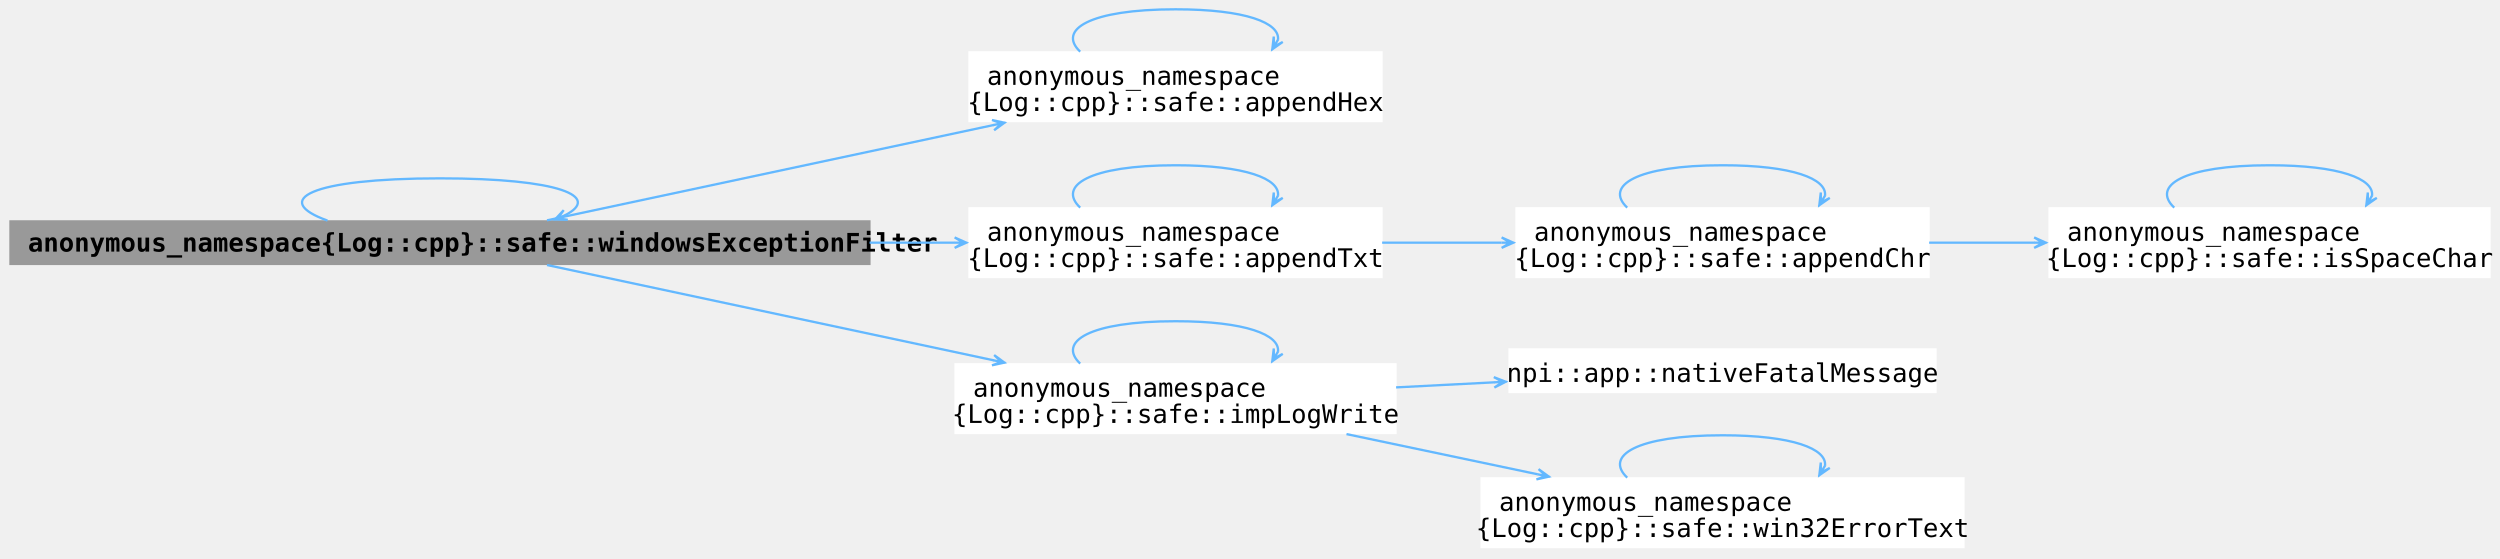
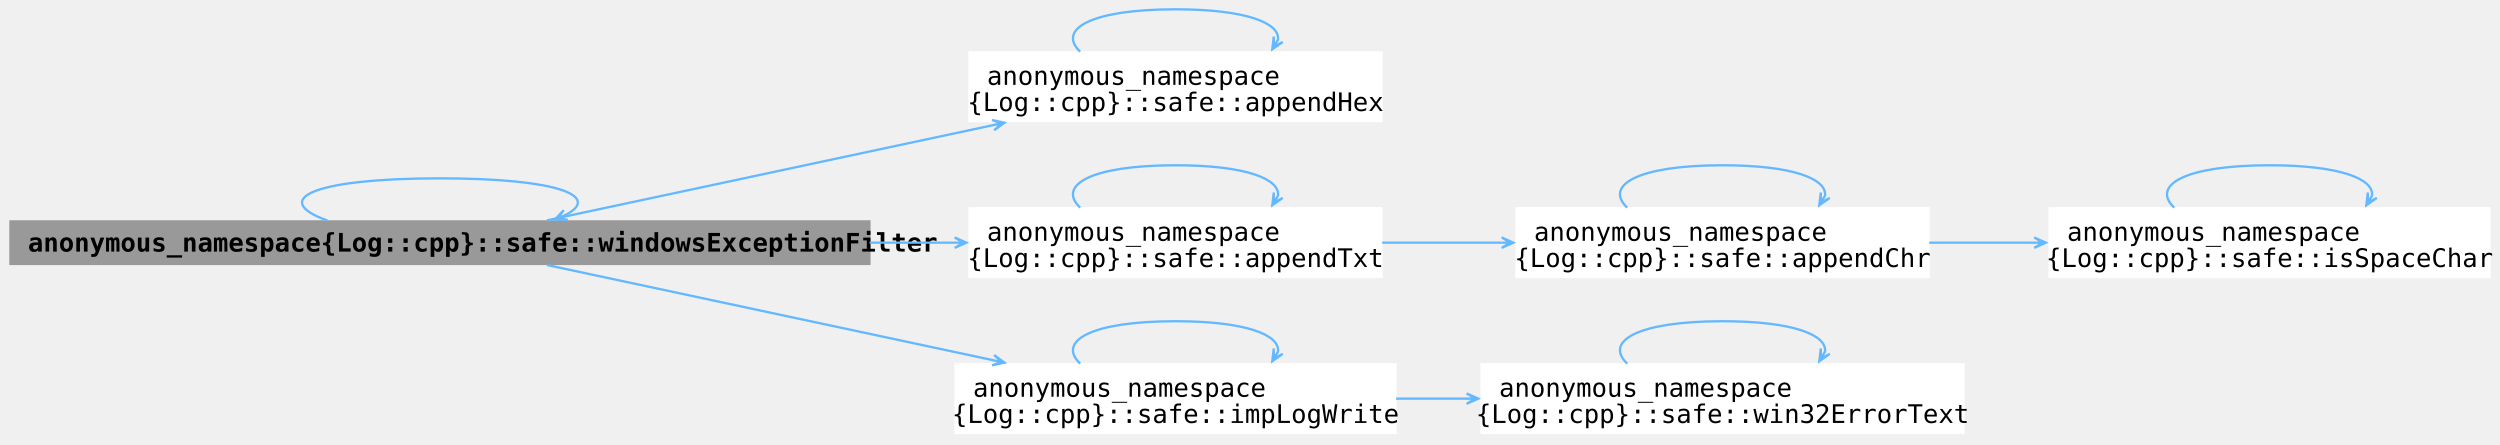
- <svg xmlns="http://www.w3.org/2000/svg" xmlns:xlink="http://www.w3.org/1999/xlink" width="1074pt" height="240pt" viewBox="0.00 0.00 1074.00 240.00">
-   <g id="graph0" class="graph" transform="scale(1 1) rotate(0) translate(4 235.5)">
+ <svg xmlns="http://www.w3.org/2000/svg" xmlns:xlink="http://www.w3.org/1999/xlink" width="1074pt" height="191pt" viewBox="0.00 0.00 1074.00 191.00">
+   <g id="graph0" class="graph" transform="scale(1 1) rotate(0) translate(4 186.5)">
    <g id="Node000001" class="node">
      <g id="a_Node000001">
        <a xlink:title=" ">
-           <polygon fill="#999999" stroke="none" points="370,-140.88 0,-140.88 0,-121.62 370,-121.62 370,-140.88" />
-           <text xml:space="preserve" text-anchor="start" x="8" y="-127.42" font-family="Consolas" font-weight="bold" font-size="11.00">anonymous_namespace{Log::cpp}::safe::windowsExceptionFilter</text>
+           <polygon fill="#999999" stroke="none" points="370,-91.88 0,-91.88 0,-72.62 370,-72.62 370,-91.88" />
+           <text xml:space="preserve" text-anchor="start" x="8" y="-78.42" font-family="Consolas" font-weight="bold" font-size="11.00">anonymous_namespace{Log::cpp}::safe::windowsExceptionFilter</text>
        </a>
      </g>
    </g>
-     <g id="edge14_Node000001_Node000001" class="edge">
-       <g id="a_edge14_Node000001_Node000001">
+     <g id="edge13_Node000001_Node000001" class="edge">
+       <g id="a_edge13_Node000001_Node000001">
        <a xlink:title=" ">
-           <path fill="none" stroke="#63b8ff" d="M136.69,-140.73C112.42,-149.46 128.53,-158.88 185,-158.88 236.62,-158.88 254.51,-151.01 238.67,-142.99" />
-           <polygon fill="#63b8ff" stroke="#63b8ff" points="234.43,-141.21 239.91,-141.07 235.61,-141.7 239.04,-143.15 239.04,-143.15 239.04,-143.15 235.61,-141.7 238.17,-145.22 234.43,-141.21" />
+           <path fill="none" stroke="#63b8ff" d="M136.69,-91.73C112.42,-100.46 128.53,-109.88 185,-109.88 236.62,-109.88 254.51,-102.01 238.67,-93.99" />
+           <polygon fill="#63b8ff" stroke="#63b8ff" points="234.43,-92.21 239.91,-92.07 235.61,-92.7 239.04,-94.15 239.04,-94.15 239.04,-94.15 235.61,-92.7 238.17,-96.22 234.43,-92.21" />
        </a>
      </g>
    </g>
    <g id="Node000002" class="node">
      <g id="a_Node000002">
        <a xlink:href="../../dd/df2/namespaceanonymous__namespace_02_log_8cpp_03_1_1safe.html#a75a945c8f2e5d069f7c6f13667c2ee57" target="_top" xlink:title=" ">
-           <polygon fill="white" stroke="none" points="590,-213.5 412,-213.5 412,-183 590,-183 590,-213.5" />
-           <text xml:space="preserve" text-anchor="start" x="420" y="-199.05" font-family="Consolas" font-size="11.00">anonymous_namespace</text>
-           <text xml:space="preserve" text-anchor="middle" x="501" y="-187.8" font-family="Consolas" font-size="11.00">{Log::cpp}::safe::appendHex</text>
+           <polygon fill="white" stroke="none" points="590,-164.5 412,-164.5 412,-134 590,-134 590,-164.5" />
+           <text xml:space="preserve" text-anchor="start" x="420" y="-150.05" font-family="Consolas" font-size="11.00">anonymous_namespace</text>
+           <text xml:space="preserve" text-anchor="middle" x="501" y="-138.8" font-family="Consolas" font-size="11.00">{Log::cpp}::safe::appendHex</text>
        </a>
      </g>
    </g>
    <g id="edge1_Node000001_Node000002" class="edge">
      <g id="a_edge1_Node000001_Node000002">
        <a xlink:title=" ">
-           <path fill="none" stroke="#63b8ff" d="M230.99,-140.85C281.01,-151.52 362.69,-168.95 422.94,-181.81" />
-           <polygon fill="#63b8ff" stroke="#63b8ff" points="427.51,-182.78 422.15,-183.94 426.26,-182.52 422.62,-181.74 422.62,-181.74 422.62,-181.74 426.26,-182.52 423.09,-179.54 427.51,-182.78" />
+           <path fill="none" stroke="#63b8ff" d="M230.99,-91.85C281.01,-102.52 362.69,-119.95 422.94,-132.81" />
+           <polygon fill="#63b8ff" stroke="#63b8ff" points="427.51,-133.78 422.15,-134.94 426.26,-133.52 422.62,-132.74 422.62,-132.74 422.62,-132.74 426.26,-133.52 423.09,-130.54 427.51,-133.78" />
        </a>
      </g>
    </g>
    <g id="Node000003" class="node">
      <g id="a_Node000003">
        <a xlink:href="../../dd/df2/namespaceanonymous__namespace_02_log_8cpp_03_1_1safe.html#aa8d11c260254c761c7437280b4284d17" target="_top" xlink:title=" ">
-           <polygon fill="white" stroke="none" points="590,-146.5 412,-146.5 412,-116 590,-116 590,-146.5" />
-           <text xml:space="preserve" text-anchor="start" x="420" y="-132.05" font-family="Consolas" font-size="11.00">anonymous_namespace</text>
-           <text xml:space="preserve" text-anchor="middle" x="501" y="-120.8" font-family="Consolas" font-size="11.00">{Log::cpp}::safe::appendTxt</text>
+           <polygon fill="white" stroke="none" points="590,-97.5 412,-97.5 412,-67 590,-67 590,-97.5" />
+           <text xml:space="preserve" text-anchor="start" x="420" y="-83.05" font-family="Consolas" font-size="11.00">anonymous_namespace</text>
+           <text xml:space="preserve" text-anchor="middle" x="501" y="-71.8" font-family="Consolas" font-size="11.00">{Log::cpp}::safe::appendTxt</text>
        </a>
      </g>
    </g>
    <g id="edge3_Node000001_Node000003" class="edge">
      <g id="a_edge3_Node000001_Node000003">
        <a xlink:title=" ">
-           <path fill="none" stroke="#63b8ff" d="M369.56,-131.25C382.14,-131.25 394.47,-131.25 406.24,-131.25" />
-           <polygon fill="#63b8ff" stroke="#63b8ff" points="411.12,-131.25 406.12,-133.5 409.84,-131.25 406.12,-131.25 406.12,-131.25 406.12,-131.25 409.84,-131.25 406.12,-129 411.12,-131.25" />
+           <path fill="none" stroke="#63b8ff" d="M369.56,-82.25C382.14,-82.25 394.47,-82.25 406.24,-82.25" />
+           <polygon fill="#63b8ff" stroke="#63b8ff" points="411.12,-82.25 406.12,-84.5 409.84,-82.25 406.12,-82.25 406.12,-82.25 406.12,-82.25 409.84,-82.25 406.12,-80 411.12,-82.25" />
        </a>
      </g>
    </g>
    <g id="Node000006" class="node">
      <g id="a_Node000006">
        <a xlink:href="../../dd/df2/namespaceanonymous__namespace_02_log_8cpp_03_1_1safe.html#a97522aab6ec53ce2693cf4a5432927bf" target="_top" xlink:title=" ">
-           <polygon fill="white" stroke="none" points="596,-79.5 406,-79.5 406,-49 596,-49 596,-79.5" />
-           <text xml:space="preserve" text-anchor="start" x="414" y="-65.05" font-family="Consolas" font-size="11.00">anonymous_namespace</text>
-           <text xml:space="preserve" text-anchor="middle" x="501" y="-53.8" font-family="Consolas" font-size="11.00">{Log::cpp}::safe::impLogWrite</text>
+           <polygon fill="white" stroke="none" points="596,-30.5 406,-30.5 406,0 596,0 596,-30.5" />
+           <text xml:space="preserve" text-anchor="start" x="414" y="-16.05" font-family="Consolas" font-size="11.00">anonymous_namespace</text>
+           <text xml:space="preserve" text-anchor="middle" x="501" y="-4.8" font-family="Consolas" font-size="11.00">{Log::cpp}::safe::impLogWrite</text>
        </a>
      </g>
    </g>
    <g id="edge9_Node000001_Node000006" class="edge">
      <g id="a_edge9_Node000001_Node000006">
        <a xlink:title=" ">
-           <path fill="none" stroke="#63b8ff" d="M230.99,-121.65C281.01,-110.98 362.69,-93.55 422.94,-80.69" />
-           <polygon fill="#63b8ff" stroke="#63b8ff" points="427.51,-79.72 423.09,-82.96 426.26,-79.98 422.62,-80.76 422.62,-80.76 422.62,-80.76 426.26,-79.98 422.15,-78.56 427.51,-79.72" />
+           <path fill="none" stroke="#63b8ff" d="M230.99,-72.65C281.01,-61.98 362.69,-44.55 422.94,-31.69" />
+           <polygon fill="#63b8ff" stroke="#63b8ff" points="427.51,-30.72 423.09,-33.96 426.26,-30.98 422.62,-31.76 422.62,-31.76 422.62,-31.76 426.26,-30.98 422.15,-29.56 427.51,-30.72" />
        </a>
      </g>
    </g>
    <g id="edge2_Node000002_Node000002" class="edge">
      <g id="a_edge2_Node000002_Node000002">
        <a xlink:title=" ">
-           <path fill="none" stroke="#63b8ff" d="M460.05,-213.3C450.17,-222.62 463.82,-231.5 501,-231.5 531.21,-231.5 545.88,-225.64 545.03,-218.44" />
-           <polygon fill="#63b8ff" stroke="#63b8ff" points="542.58,-214.34 547.07,-217.48 543.24,-215.44 545.14,-218.63 545.14,-218.63 545.14,-218.63 543.24,-215.44 543.21,-219.79 542.58,-214.34" />
+           <path fill="none" stroke="#63b8ff" d="M460.05,-164.3C450.17,-173.62 463.82,-182.5 501,-182.5 531.21,-182.5 545.88,-176.64 545.03,-169.44" />
+           <polygon fill="#63b8ff" stroke="#63b8ff" points="542.58,-165.34 547.07,-168.48 543.24,-166.44 545.14,-169.63 545.14,-169.63 545.14,-169.63 543.24,-166.44 543.21,-170.79 542.58,-165.34" />
        </a>
      </g>
    </g>
    <g id="edge8_Node000003_Node000003" class="edge">
      <g id="a_edge8_Node000003_Node000003">
        <a xlink:title=" ">
-           <path fill="none" stroke="#63b8ff" d="M460.05,-146.3C450.17,-155.62 463.82,-164.5 501,-164.5 531.21,-164.5 545.88,-158.64 545.03,-151.44" />
-           <polygon fill="#63b8ff" stroke="#63b8ff" points="542.58,-147.34 547.07,-150.48 543.24,-148.44 545.14,-151.63 545.14,-151.63 545.14,-151.63 543.24,-148.44 543.21,-152.79 542.58,-147.34" />
+           <path fill="none" stroke="#63b8ff" d="M460.05,-97.3C450.17,-106.62 463.82,-115.5 501,-115.5 531.21,-115.5 545.88,-109.64 545.03,-102.44" />
+           <polygon fill="#63b8ff" stroke="#63b8ff" points="542.58,-98.34 547.07,-101.48 543.24,-99.44 545.14,-102.63 545.14,-102.63 545.14,-102.63 543.24,-99.44 543.21,-103.79 542.58,-98.34" />
        </a>
      </g>
    </g>
    <g id="Node000004" class="node">
      <g id="a_Node000004">
        <a xlink:href="../../dd/df2/namespaceanonymous__namespace_02_log_8cpp_03_1_1safe.html#a65353ac3c8d675a9a827bed9e11acc17" target="_top" xlink:title=" ">
-           <polygon fill="white" stroke="none" points="825,-146.5 647,-146.5 647,-116 825,-116 825,-146.5" />
-           <text xml:space="preserve" text-anchor="start" x="655" y="-132.05" font-family="Consolas" font-size="11.00">anonymous_namespace</text>
-           <text xml:space="preserve" text-anchor="middle" x="736" y="-120.8" font-family="Consolas" font-size="11.00">{Log::cpp}::safe::appendChr</text>
+           <polygon fill="white" stroke="none" points="825,-97.5 647,-97.5 647,-67 825,-67 825,-97.5" />
+           <text xml:space="preserve" text-anchor="start" x="655" y="-83.05" font-family="Consolas" font-size="11.00">anonymous_namespace</text>
+           <text xml:space="preserve" text-anchor="middle" x="736" y="-71.8" font-family="Consolas" font-size="11.00">{Log::cpp}::safe::appendChr</text>
        </a>
      </g>
    </g>
    <g id="edge4_Node000003_Node000004" class="edge">
      <g id="a_edge4_Node000003_Node000004">
        <a xlink:title=" ">
-           <path fill="none" stroke="#63b8ff" d="M589.76,-131.25C606.53,-131.25 624.15,-131.25 641.11,-131.25" />
-           <polygon fill="#63b8ff" stroke="#63b8ff" points="646.11,-131.25 641.11,-133.5 644.82,-131.25 641.11,-131.25 641.11,-131.25 641.11,-131.25 644.82,-131.25 641.11,-129 646.11,-131.25" />
+           <path fill="none" stroke="#63b8ff" d="M589.76,-82.25C606.53,-82.25 624.15,-82.25 641.11,-82.25" />
+           <polygon fill="#63b8ff" stroke="#63b8ff" points="646.11,-82.25 641.11,-84.5 644.82,-82.25 641.11,-82.25 641.11,-82.25 641.11,-82.25 644.82,-82.25 641.11,-80 646.11,-82.25" />
        </a>
      </g>
    </g>
    <g id="edge5_Node000004_Node000004" class="edge">
      <g id="a_edge5_Node000004_Node000004">
        <a xlink:title=" ">
-           <path fill="none" stroke="#63b8ff" d="M695.05,-146.3C685.17,-155.62 698.82,-164.5 736,-164.5 766.21,-164.5 780.88,-158.64 780.03,-151.44" />
-           <polygon fill="#63b8ff" stroke="#63b8ff" points="777.58,-147.34 782.07,-150.48 778.24,-148.44 780.14,-151.63 780.14,-151.63 780.14,-151.63 778.24,-148.44 778.21,-152.79 777.58,-147.34" />
+           <path fill="none" stroke="#63b8ff" d="M695.05,-97.3C685.17,-106.62 698.82,-115.5 736,-115.5 766.21,-115.5 780.88,-109.64 780.03,-102.44" />
+           <polygon fill="#63b8ff" stroke="#63b8ff" points="777.58,-98.34 782.07,-101.48 778.24,-99.44 780.14,-102.63 780.14,-102.63 780.14,-102.63 778.24,-99.44 778.21,-103.79 777.58,-98.34" />
        </a>
      </g>
    </g>
    <g id="Node000005" class="node">
      <g id="a_Node000005">
        <a xlink:href="../../dd/df2/namespaceanonymous__namespace_02_log_8cpp_03_1_1safe.html#a1e4219749cab61533a6faf773fe7cddb" target="_top" xlink:title=" ">
-           <polygon fill="white" stroke="none" points="1066,-146.5 876,-146.5 876,-116 1066,-116 1066,-146.5" />
-           <text xml:space="preserve" text-anchor="start" x="884" y="-132.05" font-family="Consolas" font-size="11.00">anonymous_namespace</text>
-           <text xml:space="preserve" text-anchor="middle" x="971" y="-120.8" font-family="Consolas" font-size="11.00">{Log::cpp}::safe::isSpaceChar</text>
+           <polygon fill="white" stroke="none" points="1066,-97.5 876,-97.5 876,-67 1066,-67 1066,-97.5" />
+           <text xml:space="preserve" text-anchor="start" x="884" y="-83.05" font-family="Consolas" font-size="11.00">anonymous_namespace</text>
+           <text xml:space="preserve" text-anchor="middle" x="971" y="-71.8" font-family="Consolas" font-size="11.00">{Log::cpp}::safe::isSpaceChar</text>
        </a>
      </g>
    </g>
    <g id="edge6_Node000004_Node000005" class="edge">
      <g id="a_edge6_Node000004_Node000005">
        <a xlink:title=" ">
-           <path fill="none" stroke="#63b8ff" d="M824.76,-131.25C839.56,-131.25 855.03,-131.25 870.11,-131.25" />
-           <polygon fill="#63b8ff" stroke="#63b8ff" points="874.88,-131.25 869.88,-133.5 873.6,-131.25 869.88,-131.25 869.88,-131.25 869.88,-131.25 873.6,-131.25 869.88,-129 874.88,-131.25" />
+           <path fill="none" stroke="#63b8ff" d="M824.76,-82.25C839.56,-82.25 855.03,-82.25 870.11,-82.25" />
+           <polygon fill="#63b8ff" stroke="#63b8ff" points="874.88,-82.25 869.88,-84.5 873.6,-82.25 869.88,-82.25 869.88,-82.25 869.88,-82.25 873.6,-82.25 869.88,-80 874.88,-82.25" />
        </a>
      </g>
    </g>
    <g id="edge7_Node000005_Node000005" class="edge">
      <g id="a_edge7_Node000005_Node000005">
        <a xlink:title=" ">
-           <path fill="none" stroke="#63b8ff" d="M930.05,-146.3C920.17,-155.62 933.82,-164.5 971,-164.5 1001.21,-164.5 1015.88,-158.64 1015.03,-151.44" />
-           <polygon fill="#63b8ff" stroke="#63b8ff" points="1012.58,-147.34 1017.07,-150.48 1013.24,-148.44 1015.14,-151.63 1015.14,-151.63 1015.14,-151.63 1013.24,-148.44 1013.21,-152.79 1012.58,-147.34" />
+           <path fill="none" stroke="#63b8ff" d="M930.05,-97.3C920.17,-106.62 933.82,-115.5 971,-115.5 1001.21,-115.5 1015.88,-109.64 1015.03,-102.44" />
+           <polygon fill="#63b8ff" stroke="#63b8ff" points="1012.58,-98.34 1017.07,-101.48 1013.24,-99.44 1015.14,-102.63 1015.14,-102.63 1015.14,-102.63 1013.24,-99.44 1013.21,-103.79 1012.58,-98.34" />
        </a>
      </g>
    </g>
    <g id="edge10_Node000006_Node000006" class="edge">
      <g id="a_edge10_Node000006_Node000006">
        <a xlink:title=" ">
-           <path fill="none" stroke="#63b8ff" d="M460.05,-79.3C450.17,-88.62 463.82,-97.5 501,-97.5 531.21,-97.5 545.88,-91.64 545.03,-84.44" />
-           <polygon fill="#63b8ff" stroke="#63b8ff" points="542.58,-80.34 547.07,-83.48 543.24,-81.44 545.14,-84.63 545.14,-84.63 545.14,-84.63 543.24,-81.44 543.21,-85.79 542.58,-80.34" />
+           <path fill="none" stroke="#63b8ff" d="M460.05,-30.3C450.17,-39.62 463.82,-48.5 501,-48.5 531.21,-48.5 545.88,-42.64 545.03,-35.44" />
+           <polygon fill="#63b8ff" stroke="#63b8ff" points="542.58,-31.34 547.07,-34.48 543.24,-32.44 545.14,-35.63 545.14,-35.63 545.14,-35.63 543.24,-32.44 543.21,-36.79 542.58,-31.34" />
        </a>
      </g>
    </g>
    <g id="Node000007" class="node">
      <g id="a_Node000007">
-         <a xlink:href="../../dc/dba/namespacenpi_1_1app.html#a30b5245afa890e98f19f43c58f29e633" target="_top" xlink:title="Windows native fatal error message box.">
-           <polygon fill="white" stroke="none" points="828,-85.88 644,-85.88 644,-66.62 828,-66.62 828,-85.88" />
-           <text xml:space="preserve" text-anchor="middle" x="736" y="-71.42" font-family="Consolas" font-size="11.00">npi::app::nativeFatalMessage</text>
-         </a>
-       </g>
-     </g>
-     <g id="edge11_Node000006_Node000007" class="edge">
-       <g id="a_edge11_Node000006_Node000007">
-         <a xlink:title=" ">
-           <path fill="none" stroke="#63b8ff" d="M595.76,-69.08C609.7,-69.8 624.1,-70.54 638.1,-71.26" />
-           <polygon fill="#63b8ff" stroke="#63b8ff" points="642.86,-71.5 637.75,-73.49 641.58,-71.44 637.87,-71.25 637.87,-71.25 637.87,-71.25 641.58,-71.44 637.98,-69 642.86,-71.5" />
-         </a>
-       </g>
-     </g>
-     <g id="Node000008" class="node">
-       <g id="a_Node000008">
        <a xlink:href="../../dd/df2/namespaceanonymous__namespace_02_log_8cpp_03_1_1safe.html#abc25ab769b48a34eb27ff7c789822b7e" target="_top" xlink:title=" ">
          <polygon fill="white" stroke="none" points="840,-30.5 632,-30.5 632,0 840,0 840,-30.5" />
          <text xml:space="preserve" text-anchor="start" x="640" y="-16.05" font-family="Consolas" font-size="11.00">anonymous_namespace</text>
          <text xml:space="preserve" text-anchor="middle" x="736" y="-4.8" font-family="Consolas" font-size="11.00">{Log::cpp}::safe::win32ErrorText</text>
        </a>
      </g>
    </g>
-     <g id="edge12_Node000006_Node000008" class="edge">
-       <g id="a_edge12_Node000006_Node000008">
+     <g id="edge11_Node000006_Node000007" class="edge">
+       <g id="a_edge11_Node000006_Node000007">
        <a xlink:title=" ">
-           <path fill="none" stroke="#63b8ff" d="M574.45,-49.01C600.53,-43.53 630.06,-37.32 656.63,-31.73" />
-           <polygon fill="#63b8ff" stroke="#63b8ff" points="661.41,-30.73 656.98,-33.96 660.15,-30.99 656.51,-31.76 656.51,-31.76 656.51,-31.76 660.15,-30.99 656.05,-29.55 661.41,-30.73" />
+           <path fill="none" stroke="#63b8ff" d="M595.76,-15.25C605.81,-15.25 616.08,-15.25 626.28,-15.25" />
+           <polygon fill="#63b8ff" stroke="#63b8ff" points="631.05,-15.25 626.05,-17.5 629.77,-15.25 626.05,-15.25 626.05,-15.25 626.05,-15.25 629.77,-15.25 626.05,-13 631.05,-15.25" />
        </a>
      </g>
    </g>
-     <g id="edge13_Node000008_Node000008" class="edge">
-       <g id="a_edge13_Node000008_Node000008">
+     <g id="edge12_Node000007_Node000007" class="edge">
+       <g id="a_edge12_Node000007_Node000007">
        <a xlink:title=" ">
          <path fill="none" stroke="#63b8ff" d="M695.05,-30.3C685.17,-39.62 698.82,-48.5 736,-48.5 766.21,-48.5 780.88,-42.64 780.03,-35.44" />
          <polygon fill="#63b8ff" stroke="#63b8ff" points="777.58,-31.34 782.07,-34.48 778.24,-32.44 780.14,-35.63 780.14,-35.63 780.14,-35.63 778.24,-32.44 778.21,-36.79 777.58,-31.34" />
        </a>
      </g>
    </g>
  </g>
</svg>
